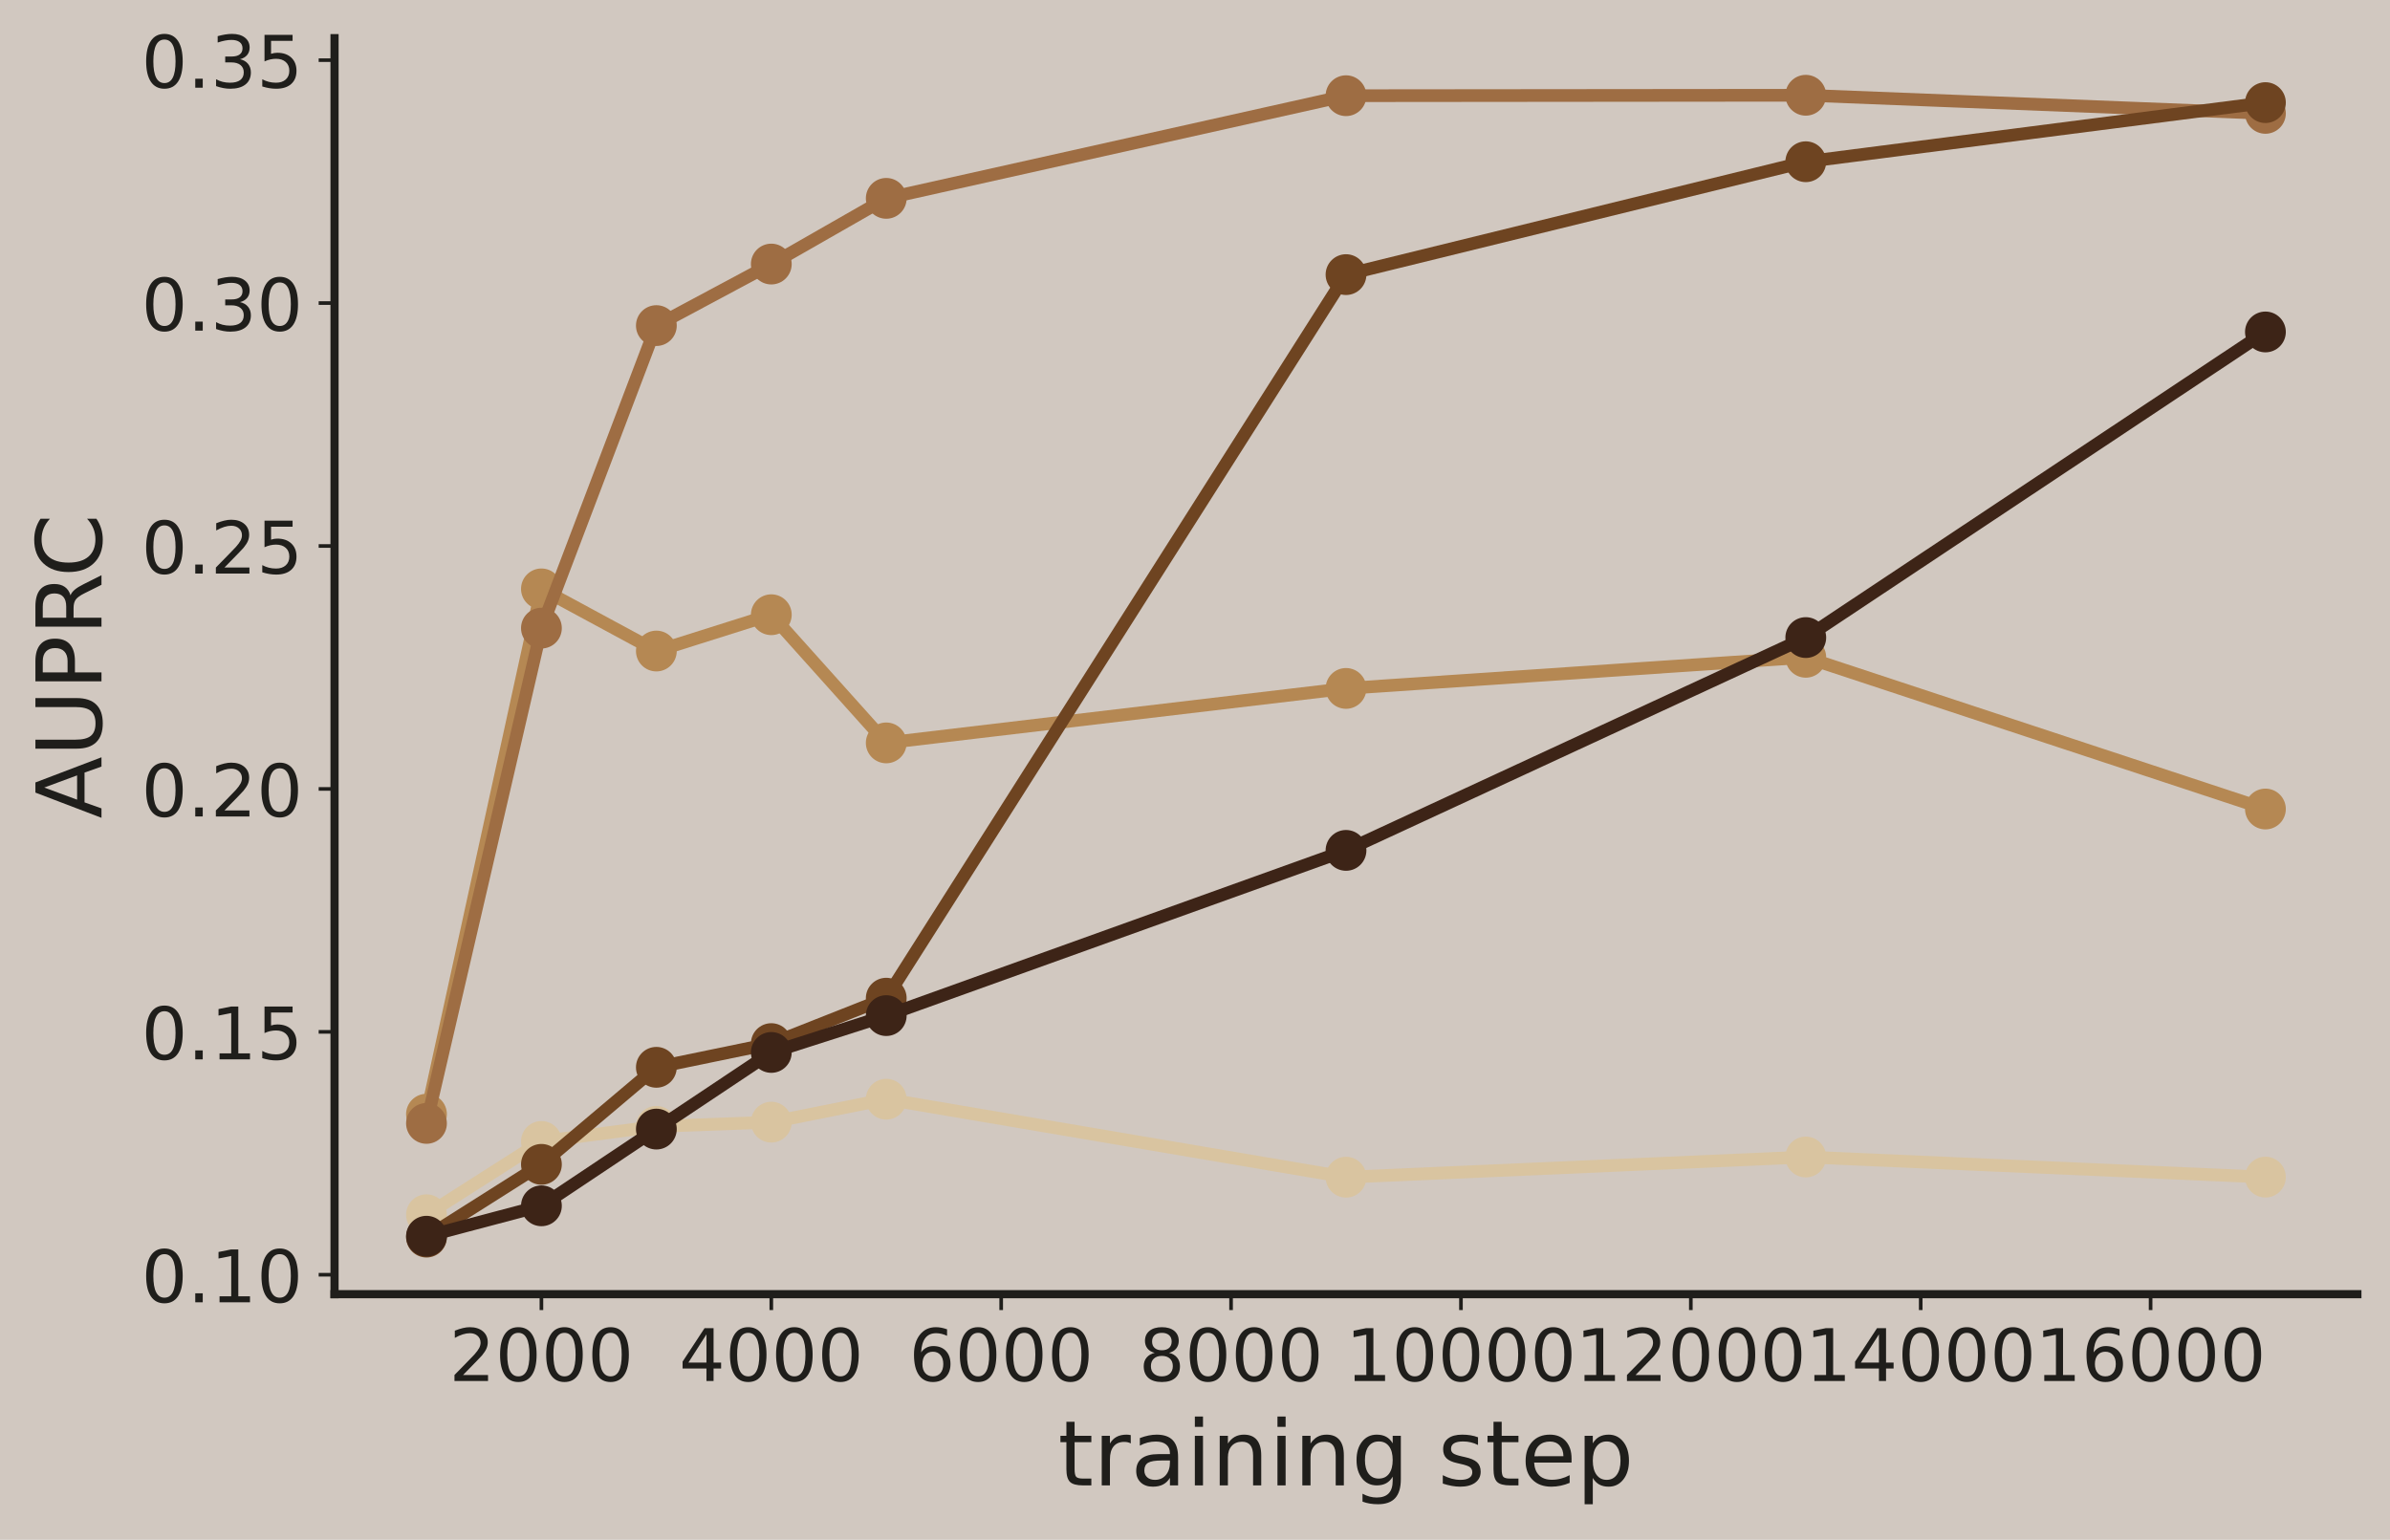
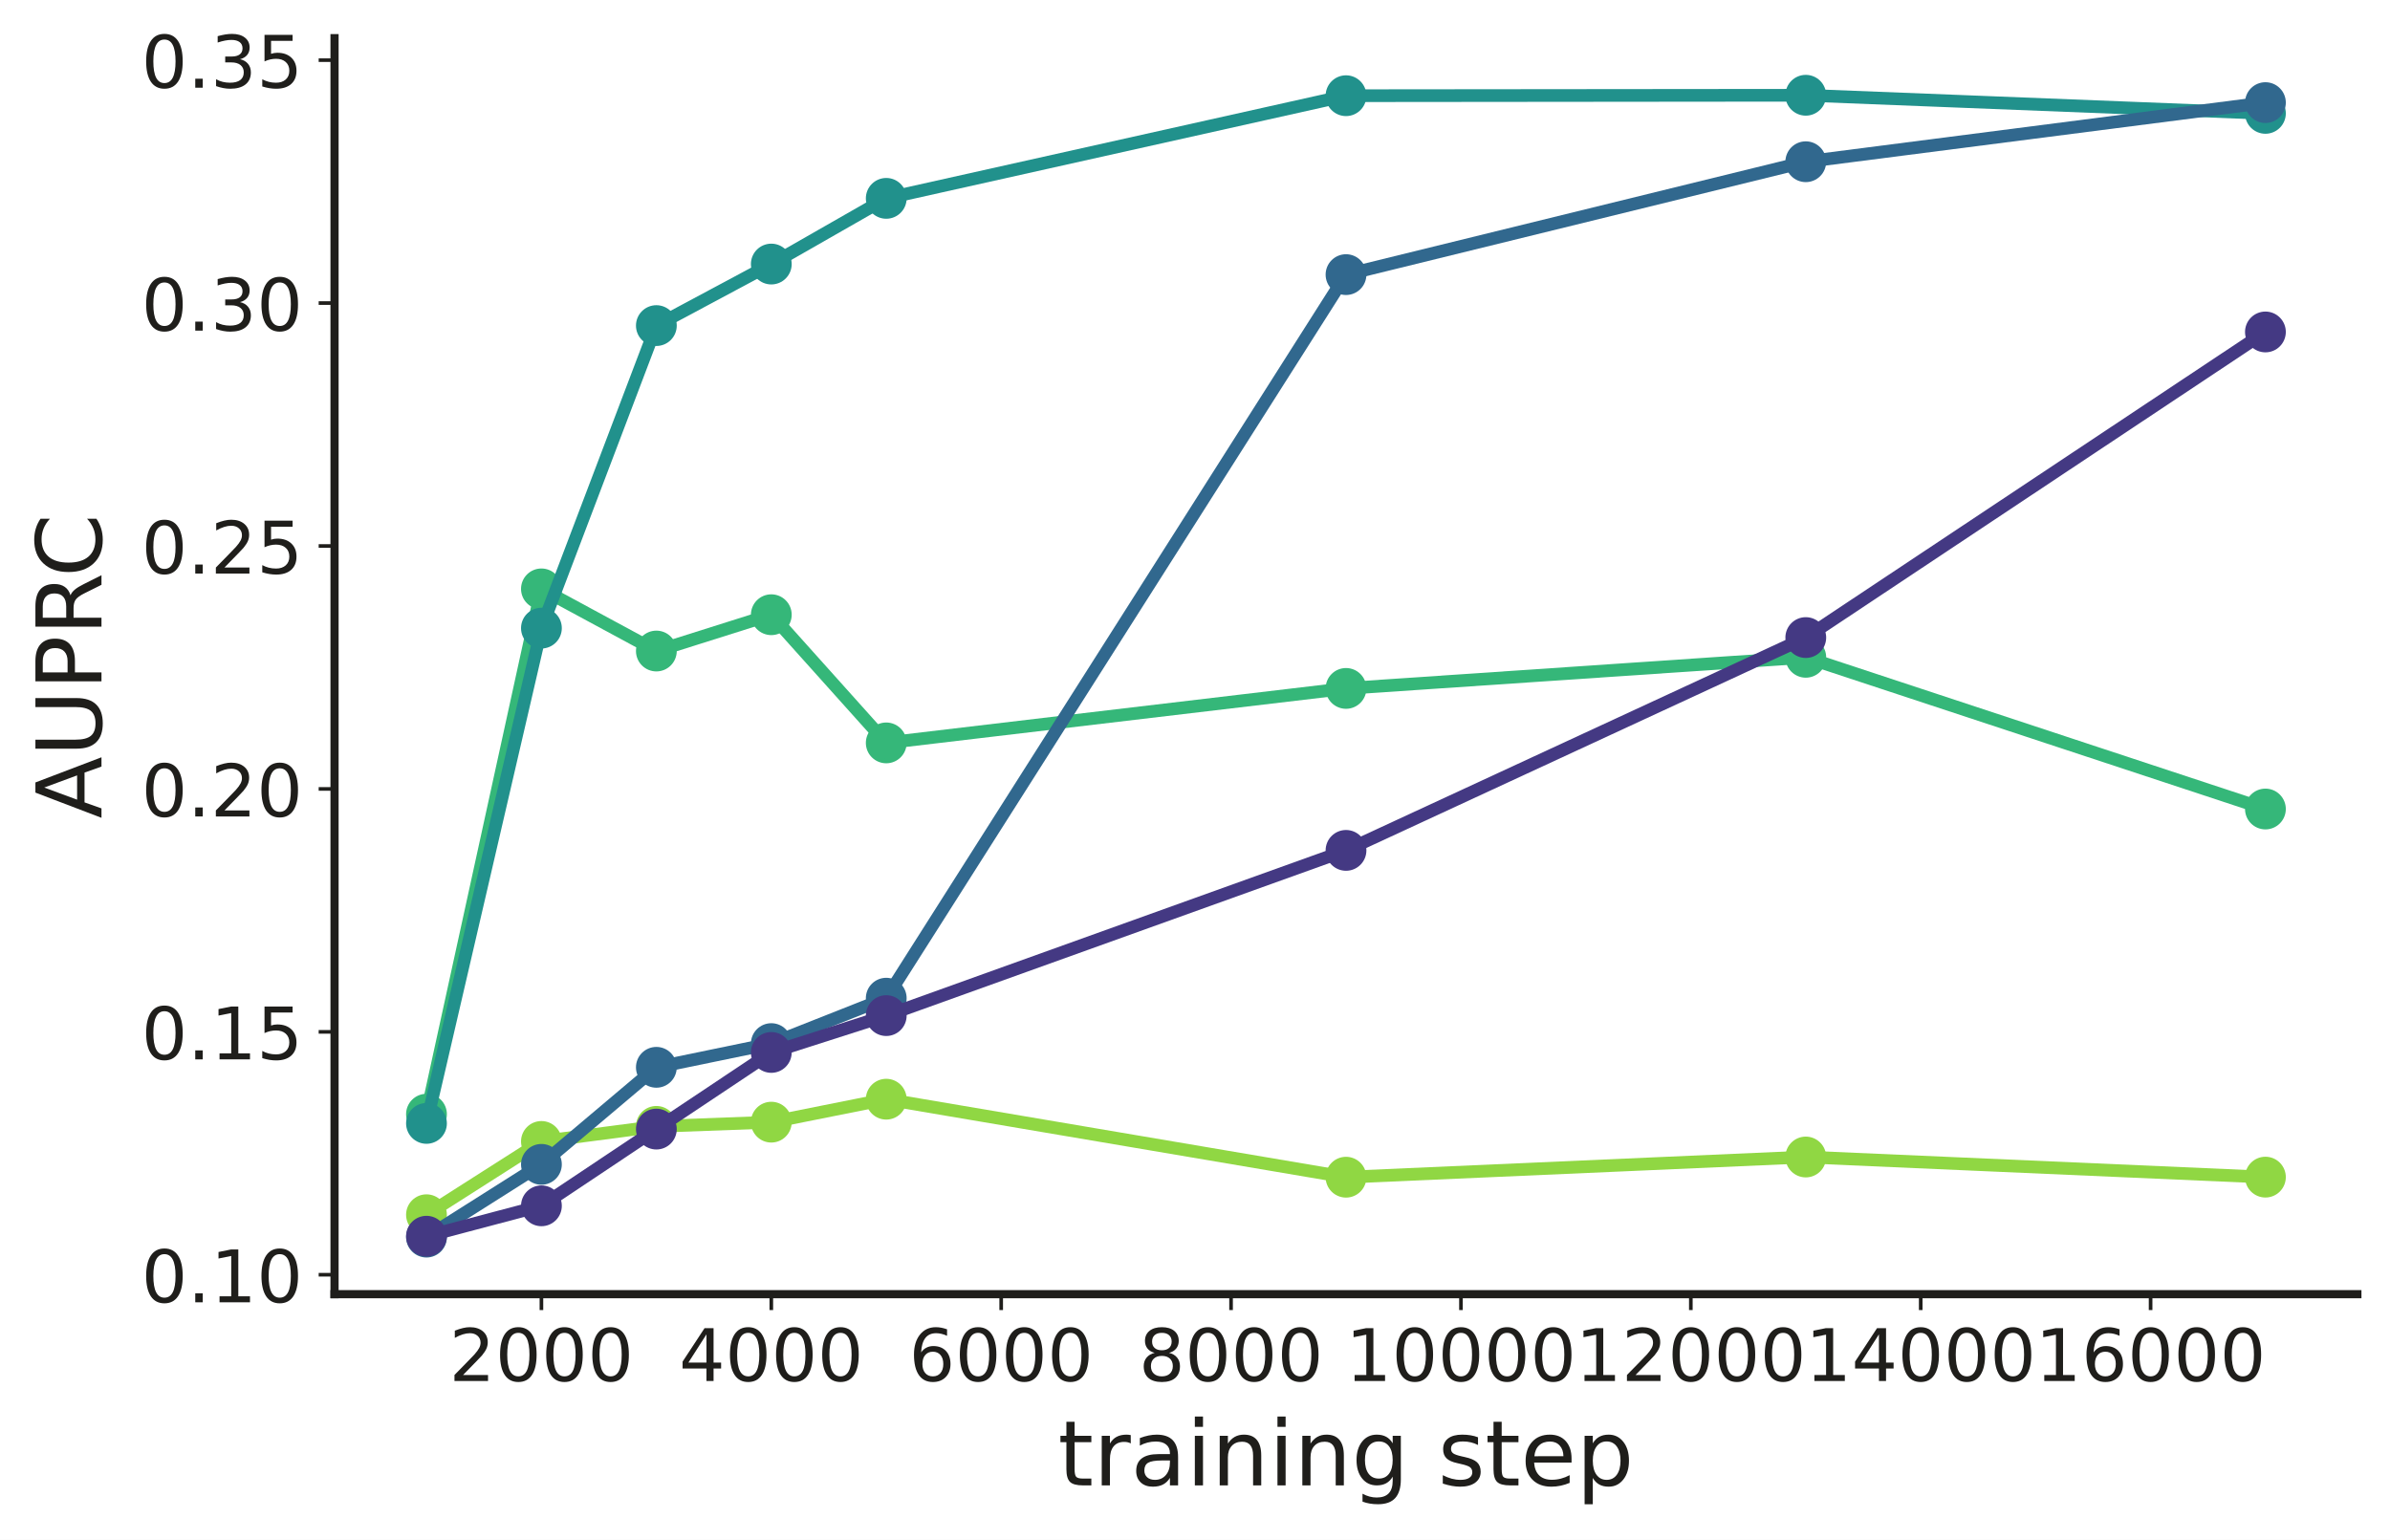
<svg xmlns="http://www.w3.org/2000/svg" xmlns:xlink="http://www.w3.org/1999/xlink" width="527.425pt" height="339.825pt" viewBox="0 0 527.425 339.825" version="1.1">
  <defs>
    <style type="text/css">*{stroke-linejoin: round; stroke-linecap: butt}</style>
  </defs>
  <g id="figure_1">
    <g id="patch_1">
-       <path d="M 0 339.825  L 527.425 339.825  L 527.425 0  L 0 0  z " style="fill: #d1c8c0" />
+       <path d="M 0 339.825  L 527.425 339.825  L 527.425 0  L 0 0  z " style="fill: #ffffff" />
    </g>
    <g id="axes_1">
      <g id="patch_2">
-         <path d="M 73.825 285.623  L 520.225 285.623  L 520.225 8.423  L 73.825 8.423  z " style="fill: #d1c8c0" />
+         <path d="M 73.825 285.623  L 520.225 285.623  L 520.225 8.423  L 73.825 8.423  z " style="fill: #ffffff" />
      </g>
      <g id="matplotlib.axis_1">
        <g id="xtick_1">
          <g id="line2d_1">
            <defs>
-               <path id="mc87443a71b" d="M 0 0  L 0 3.5  " style="stroke: #1f1e1b; stroke-width: 0.8" />
+               <path id="m127e6e78ce" d="M 0 0  L 0 3.5  " style="stroke: #1f1e1b; stroke-width: 0.8" />
            </defs>
            <g>
-               <use xlink:href="#mc87443a71b" x="119.481" y="285.623" style="fill: #1f1e1b; stroke: #1f1e1b; stroke-width: 0.8" />
+               <use xlink:href="#m127e6e78ce" x="119.481" y="285.623" style="fill: #1f1e1b; stroke: #1f1e1b; stroke-width: 0.8" />
            </g>
          </g>
          <g id="text_1">
            <g style="fill: #1f1e1b" transform="translate(99.12113 304.7797) scale(0.16 -0.16)">
              <defs>
                <path id="DejaVuSans-15" d="M 1228 531  L 3431 531  L 3431 0  L 469 0  L 469 531  Q 828 903 1448 1529  Q 2069 2156 2228 2338  Q 2531 2678 2651 2914  Q 2772 3150 2772 3378  Q 2772 3750 2511 3984  Q 2250 4219 1831 4219  Q 1534 4219 1204 4116  Q 875 4013 500 3803  L 500 4441  Q 881 4594 1212 4672  Q 1544 4750 1819 4750  Q 2544 4750 2975 4387  Q 3406 4025 3406 3419  Q 3406 3131 3298 2873  Q 3191 2616 2906 2266  Q 2828 2175 2409 1742  Q 1991 1309 1228 531  z " transform="scale(0.015625)" />
                <path id="DejaVuSans-13" d="M 2034 4250  Q 1547 4250 1301 3770  Q 1056 3291 1056 2328  Q 1056 1369 1301 889  Q 1547 409 2034 409  Q 2525 409 2770 889  Q 3016 1369 3016 2328  Q 3016 3291 2770 3770  Q 2525 4250 2034 4250  z M 2034 4750  Q 2819 4750 3233 4129  Q 3647 3509 3647 2328  Q 3647 1150 3233 529  Q 2819 -91 2034 -91  Q 1250 -91 836 529  Q 422 1150 422 2328  Q 422 3509 836 4129  Q 1250 4750 2034 4750  z " transform="scale(0.015625)" />
              </defs>
              <use xlink:href="#DejaVuSans-15" />
              <use xlink:href="#DejaVuSans-13" transform="translate(63.625 0)" />
              <use xlink:href="#DejaVuSans-13" transform="translate(127.25 0)" />
              <use xlink:href="#DejaVuSans-13" transform="translate(190.875 0)" />
            </g>
          </g>
        </g>
        <g id="xtick_2">
          <g id="line2d_2">
            <g>
-               <use xlink:href="#mc87443a71b" x="170.212" y="285.623" style="fill: #1f1e1b; stroke: #1f1e1b; stroke-width: 0.8" />
+               <use xlink:href="#m127e6e78ce" x="170.212" y="285.623" style="fill: #1f1e1b; stroke: #1f1e1b; stroke-width: 0.8" />
            </g>
          </g>
          <g id="text_2">
            <g style="fill: #1f1e1b" transform="translate(149.8516 304.7797) scale(0.16 -0.16)">
              <defs>
                <path id="DejaVuSans-17" d="M 2419 4116  L 825 1625  L 2419 1625  L 2419 4116  z M 2253 4666  L 3047 4666  L 3047 1625  L 3713 1625  L 3713 1100  L 3047 1100  L 3047 0  L 2419 0  L 2419 1100  L 313 1100  L 313 1709  L 2253 4666  z " transform="scale(0.015625)" />
              </defs>
              <use xlink:href="#DejaVuSans-17" />
              <use xlink:href="#DejaVuSans-13" transform="translate(63.625 0)" />
              <use xlink:href="#DejaVuSans-13" transform="translate(127.25 0)" />
              <use xlink:href="#DejaVuSans-13" transform="translate(190.875 0)" />
            </g>
          </g>
        </g>
        <g id="xtick_3">
          <g id="line2d_3">
            <g>
-               <use xlink:href="#mc87443a71b" x="220.942" y="285.623" style="fill: #1f1e1b; stroke: #1f1e1b; stroke-width: 0.8" />
+               <use xlink:href="#m127e6e78ce" x="220.942" y="285.623" style="fill: #1f1e1b; stroke: #1f1e1b; stroke-width: 0.8" />
            </g>
          </g>
          <g id="text_3">
            <g style="fill: #1f1e1b" transform="translate(200.582 304.7797) scale(0.16 -0.16)">
              <defs>
                <path id="DejaVuSans-19" d="M 2113 2584  Q 1688 2584 1439 2293  Q 1191 2003 1191 1497  Q 1191 994 1439 701  Q 1688 409 2113 409  Q 2538 409 2786 701  Q 3034 994 3034 1497  Q 3034 2003 2786 2293  Q 2538 2584 2113 2584  z M 3366 4563  L 3366 3988  Q 3128 4100 2886 4159  Q 2644 4219 2406 4219  Q 1781 4219 1451 3797  Q 1122 3375 1075 2522  Q 1259 2794 1537 2939  Q 1816 3084 2150 3084  Q 2853 3084 3261 2657  Q 3669 2231 3669 1497  Q 3669 778 3244 343  Q 2819 -91 2113 -91  Q 1303 -91 875 529  Q 447 1150 447 2328  Q 447 3434 972 4092  Q 1497 4750 2381 4750  Q 2619 4750 2861 4703  Q 3103 4656 3366 4563  z " transform="scale(0.015625)" />
              </defs>
              <use xlink:href="#DejaVuSans-19" />
              <use xlink:href="#DejaVuSans-13" transform="translate(63.625 0)" />
              <use xlink:href="#DejaVuSans-13" transform="translate(127.25 0)" />
              <use xlink:href="#DejaVuSans-13" transform="translate(190.875 0)" />
            </g>
          </g>
        </g>
        <g id="xtick_4">
          <g id="line2d_4">
            <g>
-               <use xlink:href="#mc87443a71b" x="271.672" y="285.623" style="fill: #1f1e1b; stroke: #1f1e1b; stroke-width: 0.8" />
+               <use xlink:href="#m127e6e78ce" x="271.672" y="285.623" style="fill: #1f1e1b; stroke: #1f1e1b; stroke-width: 0.8" />
            </g>
          </g>
          <g id="text_4">
            <g style="fill: #1f1e1b" transform="translate(251.3125 304.7797) scale(0.16 -0.16)">
              <defs>
                <path id="DejaVuSans-1b" d="M 2034 2216  Q 1584 2216 1326 1975  Q 1069 1734 1069 1313  Q 1069 891 1326 650  Q 1584 409 2034 409  Q 2484 409 2743 651  Q 3003 894 3003 1313  Q 3003 1734 2745 1975  Q 2488 2216 2034 2216  z M 1403 2484  Q 997 2584 770 2862  Q 544 3141 544 3541  Q 544 4100 942 4425  Q 1341 4750 2034 4750  Q 2731 4750 3128 4425  Q 3525 4100 3525 3541  Q 3525 3141 3298 2862  Q 3072 2584 2669 2484  Q 3125 2378 3379 2068  Q 3634 1759 3634 1313  Q 3634 634 3220 271  Q 2806 -91 2034 -91  Q 1263 -91 848 271  Q 434 634 434 1313  Q 434 1759 690 2068  Q 947 2378 1403 2484  z M 1172 3481  Q 1172 3119 1398 2916  Q 1625 2713 2034 2713  Q 2441 2713 2670 2916  Q 2900 3119 2900 3481  Q 2900 3844 2670 4047  Q 2441 4250 2034 4250  Q 1625 4250 1398 4047  Q 1172 3844 1172 3481  z " transform="scale(0.015625)" />
              </defs>
              <use xlink:href="#DejaVuSans-1b" />
              <use xlink:href="#DejaVuSans-13" transform="translate(63.625 0)" />
              <use xlink:href="#DejaVuSans-13" transform="translate(127.25 0)" />
              <use xlink:href="#DejaVuSans-13" transform="translate(190.875 0)" />
            </g>
          </g>
        </g>
        <g id="xtick_5">
          <g id="line2d_5">
            <g>
-               <use xlink:href="#mc87443a71b" x="322.403" y="285.623" style="fill: #1f1e1b; stroke: #1f1e1b; stroke-width: 0.8" />
+               <use xlink:href="#m127e6e78ce" x="322.403" y="285.623" style="fill: #1f1e1b; stroke: #1f1e1b; stroke-width: 0.8" />
            </g>
          </g>
          <g id="text_5">
            <g style="fill: #1f1e1b" transform="translate(296.9529 304.7797) scale(0.16 -0.16)">
              <defs>
                <path id="DejaVuSans-14" d="M 794 531  L 1825 531  L 1825 4091  L 703 3866  L 703 4441  L 1819 4666  L 2450 4666  L 2450 531  L 3481 531  L 3481 0  L 794 0  L 794 531  z " transform="scale(0.015625)" />
              </defs>
              <use xlink:href="#DejaVuSans-14" />
              <use xlink:href="#DejaVuSans-13" transform="translate(63.625 0)" />
              <use xlink:href="#DejaVuSans-13" transform="translate(127.25 0)" />
              <use xlink:href="#DejaVuSans-13" transform="translate(190.875 0)" />
              <use xlink:href="#DejaVuSans-13" transform="translate(254.5 0)" />
            </g>
          </g>
        </g>
        <g id="xtick_6">
          <g id="line2d_6">
            <g>
-               <use xlink:href="#mc87443a71b" x="373.133" y="285.623" style="fill: #1f1e1b; stroke: #1f1e1b; stroke-width: 0.8" />
+               <use xlink:href="#m127e6e78ce" x="373.133" y="285.623" style="fill: #1f1e1b; stroke: #1f1e1b; stroke-width: 0.8" />
            </g>
          </g>
          <g id="text_6">
            <g style="fill: #1f1e1b" transform="translate(347.6833 304.7797) scale(0.16 -0.16)">
              <use xlink:href="#DejaVuSans-14" />
              <use xlink:href="#DejaVuSans-15" transform="translate(63.625 0)" />
              <use xlink:href="#DejaVuSans-13" transform="translate(127.25 0)" />
              <use xlink:href="#DejaVuSans-13" transform="translate(190.875 0)" />
              <use xlink:href="#DejaVuSans-13" transform="translate(254.5 0)" />
            </g>
          </g>
        </g>
        <g id="xtick_7">
          <g id="line2d_7">
            <g>
-               <use xlink:href="#mc87443a71b" x="423.864" y="285.623" style="fill: #1f1e1b; stroke: #1f1e1b; stroke-width: 0.8" />
+               <use xlink:href="#m127e6e78ce" x="423.864" y="285.623" style="fill: #1f1e1b; stroke: #1f1e1b; stroke-width: 0.8" />
            </g>
          </g>
          <g id="text_7">
            <g style="fill: #1f1e1b" transform="translate(398.4138 304.7797) scale(0.16 -0.16)">
              <use xlink:href="#DejaVuSans-14" />
              <use xlink:href="#DejaVuSans-17" transform="translate(63.625 0)" />
              <use xlink:href="#DejaVuSans-13" transform="translate(127.25 0)" />
              <use xlink:href="#DejaVuSans-13" transform="translate(190.875 0)" />
              <use xlink:href="#DejaVuSans-13" transform="translate(254.5 0)" />
            </g>
          </g>
        </g>
        <g id="xtick_8">
          <g id="line2d_8">
            <g>
-               <use xlink:href="#mc87443a71b" x="474.594" y="285.623" style="fill: #1f1e1b; stroke: #1f1e1b; stroke-width: 0.8" />
+               <use xlink:href="#m127e6e78ce" x="474.594" y="285.623" style="fill: #1f1e1b; stroke: #1f1e1b; stroke-width: 0.8" />
            </g>
          </g>
          <g id="text_8">
            <g style="fill: #1f1e1b" transform="translate(449.1442 304.7797) scale(0.16 -0.16)">
              <use xlink:href="#DejaVuSans-14" />
              <use xlink:href="#DejaVuSans-19" transform="translate(63.625 0)" />
              <use xlink:href="#DejaVuSans-13" transform="translate(127.25 0)" />
              <use xlink:href="#DejaVuSans-13" transform="translate(190.875 0)" />
              <use xlink:href="#DejaVuSans-13" transform="translate(254.5 0)" />
            </g>
          </g>
        </g>
        <g id="text_9">
          <g style="fill: #1f1e1b" transform="translate(233.4766 327.8204) scale(0.2 -0.2)">
            <defs>
              <path id="DejaVuSans-57" d="M 1172 4494  L 1172 3500  L 2356 3500  L 2356 3053  L 1172 3053  L 1172 1153  Q 1172 725 1289 603  Q 1406 481 1766 481  L 2356 481  L 2356 0  L 1766 0  Q 1100 0 847 248  Q 594 497 594 1153  L 594 3053  L 172 3053  L 172 3500  L 594 3500  L 594 4494  L 1172 4494  z " transform="scale(0.015625)" />
              <path id="DejaVuSans-55" d="M 2631 2963  Q 2534 3019 2420 3045  Q 2306 3072 2169 3072  Q 1681 3072 1420 2755  Q 1159 2438 1159 1844  L 1159 0  L 581 0  L 581 3500  L 1159 3500  L 1159 2956  Q 1341 3275 1631 3429  Q 1922 3584 2338 3584  Q 2397 3584 2469 3576  Q 2541 3569 2628 3553  L 2631 2963  z " transform="scale(0.015625)" />
              <path id="DejaVuSans-44" d="M 2194 1759  Q 1497 1759 1228 1600  Q 959 1441 959 1056  Q 959 750 1161 570  Q 1363 391 1709 391  Q 2188 391 2477 730  Q 2766 1069 2766 1631  L 2766 1759  L 2194 1759  z M 3341 1997  L 3341 0  L 2766 0  L 2766 531  Q 2569 213 2275 61  Q 1981 -91 1556 -91  Q 1019 -91 701 211  Q 384 513 384 1019  Q 384 1609 779 1909  Q 1175 2209 1959 2209  L 2766 2209  L 2766 2266  Q 2766 2663 2505 2880  Q 2244 3097 1772 3097  Q 1472 3097 1187 3025  Q 903 2953 641 2809  L 641 3341  Q 956 3463 1253 3523  Q 1550 3584 1831 3584  Q 2591 3584 2966 3190  Q 3341 2797 3341 1997  z " transform="scale(0.015625)" />
              <path id="DejaVuSans-4c" d="M 603 3500  L 1178 3500  L 1178 0  L 603 0  L 603 3500  z M 603 4863  L 1178 4863  L 1178 4134  L 603 4134  L 603 4863  z " transform="scale(0.015625)" />
              <path id="DejaVuSans-51" d="M 3513 2113  L 3513 0  L 2938 0  L 2938 2094  Q 2938 2591 2744 2837  Q 2550 3084 2163 3084  Q 1697 3084 1428 2787  Q 1159 2491 1159 1978  L 1159 0  L 581 0  L 581 3500  L 1159 3500  L 1159 2956  Q 1366 3272 1645 3428  Q 1925 3584 2291 3584  Q 2894 3584 3203 3211  Q 3513 2838 3513 2113  z " transform="scale(0.015625)" />
              <path id="DejaVuSans-4a" d="M 2906 1791  Q 2906 2416 2648 2759  Q 2391 3103 1925 3103  Q 1463 3103 1205 2759  Q 947 2416 947 1791  Q 947 1169 1205 825  Q 1463 481 1925 481  Q 2391 481 2648 825  Q 2906 1169 2906 1791  z M 3481 434  Q 3481 -459 3084 -895  Q 2688 -1331 1869 -1331  Q 1566 -1331 1297 -1286  Q 1028 -1241 775 -1147  L 775 -588  Q 1028 -725 1275 -790  Q 1522 -856 1778 -856  Q 2344 -856 2625 -561  Q 2906 -266 2906 331  L 2906 616  Q 2728 306 2450 153  Q 2172 0 1784 0  Q 1141 0 747 490  Q 353 981 353 1791  Q 353 2603 747 3093  Q 1141 3584 1784 3584  Q 2172 3584 2450 3431  Q 2728 3278 2906 2969  L 2906 3500  L 3481 3500  L 3481 434  z " transform="scale(0.015625)" />
              <path id="DejaVuSans-3" transform="scale(0.015625)" />
              <path id="DejaVuSans-56" d="M 2834 3397  L 2834 2853  Q 2591 2978 2328 3040  Q 2066 3103 1784 3103  Q 1356 3103 1142 2972  Q 928 2841 928 2578  Q 928 2378 1081 2264  Q 1234 2150 1697 2047  L 1894 2003  Q 2506 1872 2764 1633  Q 3022 1394 3022 966  Q 3022 478 2636 193  Q 2250 -91 1575 -91  Q 1294 -91 989 -36  Q 684 19 347 128  L 347 722  Q 666 556 975 473  Q 1284 391 1588 391  Q 1994 391 2212 530  Q 2431 669 2431 922  Q 2431 1156 2273 1281  Q 2116 1406 1581 1522  L 1381 1569  Q 847 1681 609 1914  Q 372 2147 372 2553  Q 372 3047 722 3315  Q 1072 3584 1716 3584  Q 2034 3584 2315 3537  Q 2597 3491 2834 3397  z " transform="scale(0.015625)" />
              <path id="DejaVuSans-48" d="M 3597 1894  L 3597 1613  L 953 1613  Q 991 1019 1311 708  Q 1631 397 2203 397  Q 2534 397 2845 478  Q 3156 559 3463 722  L 3463 178  Q 3153 47 2828 -22  Q 2503 -91 2169 -91  Q 1331 -91 842 396  Q 353 884 353 1716  Q 353 2575 817 3079  Q 1281 3584 2069 3584  Q 2775 3584 3186 3129  Q 3597 2675 3597 1894  z M 3022 2063  Q 3016 2534 2758 2815  Q 2500 3097 2075 3097  Q 1594 3097 1305 2825  Q 1016 2553 972 2059  L 3022 2063  z " transform="scale(0.015625)" />
              <path id="DejaVuSans-53" d="M 1159 525  L 1159 -1331  L 581 -1331  L 581 3500  L 1159 3500  L 1159 2969  Q 1341 3281 1617 3432  Q 1894 3584 2278 3584  Q 2916 3584 3314 3078  Q 3713 2572 3713 1747  Q 3713 922 3314 415  Q 2916 -91 2278 -91  Q 1894 -91 1617 61  Q 1341 213 1159 525  z M 3116 1747  Q 3116 2381 2855 2742  Q 2594 3103 2138 3103  Q 1681 3103 1420 2742  Q 1159 2381 1159 1747  Q 1159 1113 1420 752  Q 1681 391 2138 391  Q 2594 391 2855 752  Q 3116 1113 3116 1747  z " transform="scale(0.015625)" />
            </defs>
            <use xlink:href="#DejaVuSans-57" />
            <use xlink:href="#DejaVuSans-55" transform="translate(39.20312 0)" />
            <use xlink:href="#DejaVuSans-44" transform="translate(80.3125 0)" />
            <use xlink:href="#DejaVuSans-4c" transform="translate(141.5938 0)" />
            <use xlink:href="#DejaVuSans-51" transform="translate(169.375 0)" />
            <use xlink:href="#DejaVuSans-4c" transform="translate(232.75 0)" />
            <use xlink:href="#DejaVuSans-51" transform="translate(260.5312 0)" />
            <use xlink:href="#DejaVuSans-4a" transform="translate(323.9062 0)" />
            <use xlink:href="#DejaVuSans-3" transform="translate(387.3906 0)" />
            <use xlink:href="#DejaVuSans-56" transform="translate(419.1719 0)" />
            <use xlink:href="#DejaVuSans-57" transform="translate(471.2656 0)" />
            <use xlink:href="#DejaVuSans-48" transform="translate(510.4688 0)" />
            <use xlink:href="#DejaVuSans-53" transform="translate(572 0)" />
          </g>
        </g>
      </g>
      <g id="matplotlib.axis_2">
        <g id="ytick_1">
          <g id="line2d_9">
            <defs>
-               <path id="mf1671b9eda" d="M 0 0  L -3.5 0  " style="stroke: #1f1e1b; stroke-width: 0.8" />
+               <path id="m6e26fe6563" d="M 0 0  L -3.5 0  " style="stroke: #1f1e1b; stroke-width: 0.8" />
            </defs>
            <g>
-               <use xlink:href="#mf1671b9eda" x="73.825" y="281.334" style="fill: #1f1e1b; stroke: #1f1e1b; stroke-width: 0.8" />
+               <use xlink:href="#m6e26fe6563" x="73.825" y="281.334" style="fill: #1f1e1b; stroke: #1f1e1b; stroke-width: 0.8" />
            </g>
          </g>
          <g id="text_10">
            <g style="fill: #1f1e1b" transform="translate(31.2 287.4123) scale(0.16 -0.16)">
              <defs>
                <path id="DejaVuSans-11" d="M 684 794  L 1344 794  L 1344 0  L 684 0  L 684 794  z " transform="scale(0.015625)" />
              </defs>
              <use xlink:href="#DejaVuSans-13" />
              <use xlink:href="#DejaVuSans-11" transform="translate(63.625 0)" />
              <use xlink:href="#DejaVuSans-14" transform="translate(95.40625 0)" />
              <use xlink:href="#DejaVuSans-13" transform="translate(159.0312 0)" />
            </g>
          </g>
        </g>
        <g id="ytick_2">
          <g id="line2d_10">
            <g>
-               <use xlink:href="#mf1671b9eda" x="73.825" y="227.723" style="fill: #1f1e1b; stroke: #1f1e1b; stroke-width: 0.8" />
+               <use xlink:href="#m6e26fe6563" x="73.825" y="227.723" style="fill: #1f1e1b; stroke: #1f1e1b; stroke-width: 0.8" />
            </g>
          </g>
          <g id="text_11">
            <g style="fill: #1f1e1b" transform="translate(31.2 233.8011) scale(0.16 -0.16)">
              <defs>
                <path id="DejaVuSans-18" d="M 691 4666  L 3169 4666  L 3169 4134  L 1269 4134  L 1269 2991  Q 1406 3038 1543 3061  Q 1681 3084 1819 3084  Q 2600 3084 3056 2656  Q 3513 2228 3513 1497  Q 3513 744 3044 326  Q 2575 -91 1722 -91  Q 1428 -91 1123 -41  Q 819 9 494 109  L 494 744  Q 775 591 1075 516  Q 1375 441 1709 441  Q 2250 441 2565 725  Q 2881 1009 2881 1497  Q 2881 1984 2565 2268  Q 2250 2553 1709 2553  Q 1456 2553 1204 2497  Q 953 2441 691 2322  L 691 4666  z " transform="scale(0.015625)" />
              </defs>
              <use xlink:href="#DejaVuSans-13" />
              <use xlink:href="#DejaVuSans-11" transform="translate(63.625 0)" />
              <use xlink:href="#DejaVuSans-14" transform="translate(95.40625 0)" />
              <use xlink:href="#DejaVuSans-18" transform="translate(159.0312 0)" />
            </g>
          </g>
        </g>
        <g id="ytick_3">
          <g id="line2d_11">
            <g>
-               <use xlink:href="#mf1671b9eda" x="73.825" y="174.112" style="fill: #1f1e1b; stroke: #1f1e1b; stroke-width: 0.8" />
+               <use xlink:href="#m6e26fe6563" x="73.825" y="174.112" style="fill: #1f1e1b; stroke: #1f1e1b; stroke-width: 0.8" />
            </g>
          </g>
          <g id="text_12">
            <g style="fill: #1f1e1b" transform="translate(31.2 180.1899) scale(0.16 -0.16)">
              <use xlink:href="#DejaVuSans-13" />
              <use xlink:href="#DejaVuSans-11" transform="translate(63.625 0)" />
              <use xlink:href="#DejaVuSans-15" transform="translate(95.40625 0)" />
              <use xlink:href="#DejaVuSans-13" transform="translate(159.0312 0)" />
            </g>
          </g>
        </g>
        <g id="ytick_4">
          <g id="line2d_12">
            <g>
-               <use xlink:href="#mf1671b9eda" x="73.825" y="120.501" style="fill: #1f1e1b; stroke: #1f1e1b; stroke-width: 0.8" />
+               <use xlink:href="#m6e26fe6563" x="73.825" y="120.501" style="fill: #1f1e1b; stroke: #1f1e1b; stroke-width: 0.8" />
            </g>
          </g>
          <g id="text_13">
            <g style="fill: #1f1e1b" transform="translate(31.2 126.5787) scale(0.16 -0.16)">
              <use xlink:href="#DejaVuSans-13" />
              <use xlink:href="#DejaVuSans-11" transform="translate(63.625 0)" />
              <use xlink:href="#DejaVuSans-15" transform="translate(95.40625 0)" />
              <use xlink:href="#DejaVuSans-18" transform="translate(159.0312 0)" />
            </g>
          </g>
        </g>
        <g id="ytick_5">
          <g id="line2d_13">
            <g>
-               <use xlink:href="#mf1671b9eda" x="73.825" y="66.889" style="fill: #1f1e1b; stroke: #1f1e1b; stroke-width: 0.8" />
+               <use xlink:href="#m6e26fe6563" x="73.825" y="66.889" style="fill: #1f1e1b; stroke: #1f1e1b; stroke-width: 0.8" />
            </g>
          </g>
          <g id="text_14">
            <g style="fill: #1f1e1b" transform="translate(31.2 72.96746) scale(0.16 -0.16)">
              <defs>
                <path id="DejaVuSans-16" d="M 2597 2516  Q 3050 2419 3304 2112  Q 3559 1806 3559 1356  Q 3559 666 3084 287  Q 2609 -91 1734 -91  Q 1441 -91 1130 -33  Q 819 25 488 141  L 488 750  Q 750 597 1062 519  Q 1375 441 1716 441  Q 2309 441 2620 675  Q 2931 909 2931 1356  Q 2931 1769 2642 2001  Q 2353 2234 1838 2234  L 1294 2234  L 1294 2753  L 1863 2753  Q 2328 2753 2575 2939  Q 2822 3125 2822 3475  Q 2822 3834 2567 4026  Q 2313 4219 1838 4219  Q 1578 4219 1281 4162  Q 984 4106 628 3988  L 628 4550  Q 988 4650 1302 4700  Q 1616 4750 1894 4750  Q 2613 4750 3031 4423  Q 3450 4097 3450 3541  Q 3450 3153 3228 2886  Q 3006 2619 2597 2516  z " transform="scale(0.015625)" />
              </defs>
              <use xlink:href="#DejaVuSans-13" />
              <use xlink:href="#DejaVuSans-11" transform="translate(63.625 0)" />
              <use xlink:href="#DejaVuSans-16" transform="translate(95.40625 0)" />
              <use xlink:href="#DejaVuSans-13" transform="translate(159.0312 0)" />
            </g>
          </g>
        </g>
        <g id="ytick_6">
          <g id="line2d_14">
            <g>
-               <use xlink:href="#mf1671b9eda" x="73.825" y="13.278" style="fill: #1f1e1b; stroke: #1f1e1b; stroke-width: 0.8" />
+               <use xlink:href="#m6e26fe6563" x="73.825" y="13.278" style="fill: #1f1e1b; stroke: #1f1e1b; stroke-width: 0.8" />
            </g>
          </g>
          <g id="text_15">
            <g style="fill: #1f1e1b" transform="translate(31.2 19.35625) scale(0.16 -0.16)">
              <use xlink:href="#DejaVuSans-13" />
              <use xlink:href="#DejaVuSans-11" transform="translate(63.625 0)" />
              <use xlink:href="#DejaVuSans-16" transform="translate(95.40625 0)" />
              <use xlink:href="#DejaVuSans-18" transform="translate(159.0312 0)" />
            </g>
          </g>
        </g>
        <g id="text_16">
          <g style="fill: #1f1e1b" transform="translate(22.39531 180.6454) rotate(-90) scale(0.2 -0.2)">
            <defs>
              <path id="DejaVuSans-24" d="M 2188 4044  L 1331 1722  L 3047 1722  L 2188 4044  z M 1831 4666  L 2547 4666  L 4325 0  L 3669 0  L 3244 1197  L 1141 1197  L 716 0  L 50 0  L 1831 4666  z " transform="scale(0.015625)" />
              <path id="DejaVuSans-38" d="M 556 4666  L 1191 4666  L 1191 1831  Q 1191 1081 1462 751  Q 1734 422 2344 422  Q 2950 422 3222 751  Q 3494 1081 3494 1831  L 3494 4666  L 4128 4666  L 4128 1753  Q 4128 841 3676 375  Q 3225 -91 2344 -91  Q 1459 -91 1007 375  Q 556 841 556 1753  L 556 4666  z " transform="scale(0.015625)" />
              <path id="DejaVuSans-33" d="M 1259 4147  L 1259 2394  L 2053 2394  Q 2494 2394 2734 2622  Q 2975 2850 2975 3272  Q 2975 3691 2734 3919  Q 2494 4147 2053 4147  L 1259 4147  z M 628 4666  L 2053 4666  Q 2838 4666 3239 4311  Q 3641 3956 3641 3272  Q 3641 2581 3239 2228  Q 2838 1875 2053 1875  L 1259 1875  L 1259 0  L 628 0  L 628 4666  z " transform="scale(0.015625)" />
              <path id="DejaVuSans-35" d="M 2841 2188  Q 3044 2119 3236 1894  Q 3428 1669 3622 1275  L 4263 0  L 3584 0  L 2988 1197  Q 2756 1666 2539 1819  Q 2322 1972 1947 1972  L 1259 1972  L 1259 0  L 628 0  L 628 4666  L 2053 4666  Q 2853 4666 3247 4331  Q 3641 3997 3641 3322  Q 3641 2881 3436 2590  Q 3231 2300 2841 2188  z M 1259 4147  L 1259 2491  L 2053 2491  Q 2509 2491 2742 2702  Q 2975 2913 2975 3322  Q 2975 3731 2742 3939  Q 2509 4147 2053 4147  L 1259 4147  z " transform="scale(0.015625)" />
              <path id="DejaVuSans-26" d="M 4122 4306  L 4122 3641  Q 3803 3938 3442 4084  Q 3081 4231 2675 4231  Q 1875 4231 1450 3742  Q 1025 3253 1025 2328  Q 1025 1406 1450 917  Q 1875 428 2675 428  Q 3081 428 3442 575  Q 3803 722 4122 1019  L 4122 359  Q 3791 134 3420 21  Q 3050 -91 2638 -91  Q 1578 -91 968 557  Q 359 1206 359 2328  Q 359 3453 968 4101  Q 1578 4750 2638 4750  Q 3056 4750 3426 4639  Q 3797 4528 4122 4306  z " transform="scale(0.015625)" />
            </defs>
            <use xlink:href="#DejaVuSans-24" />
            <use xlink:href="#DejaVuSans-38" transform="translate(68.40625 0)" />
            <use xlink:href="#DejaVuSans-33" transform="translate(141.5938 0)" />
            <use xlink:href="#DejaVuSans-35" transform="translate(201.8906 0)" />
            <use xlink:href="#DejaVuSans-26" transform="translate(266.3906 0)" />
          </g>
        </g>
      </g>
      <g id="line2d_15">
-         <path d="M 94.116 268.088  L 119.481 251.912  L 144.846 248.585  L 170.212 247.656  L 195.577 242.588  L 297.038 259.804  L 398.499 255.346  L 499.934 259.788  " clip-path="url(#p4420745ca7)" style="fill: none; stroke: #d9c4a0; stroke-width: 2.8; stroke-linecap: square" />
+         <path d="M 94.116 268.088  L 119.481 251.912  L 144.846 248.585  L 170.212 247.656  L 195.577 242.588  L 297.038 259.804  L 398.499 255.346  L 499.934 259.788  " clip-path="url(#pf7f5513c46)" style="fill: none; stroke: #90d743; stroke-width: 2.8; stroke-linecap: square" />
        <defs>
-           <path id="m82c72cbce1" d="M 0 4  C 1.061 4 2.078 3.579 2.828 2.828  C 3.579 2.078 4 1.061 4 0  C 4 -1.061 3.579 -2.078 2.828 -2.828  C 2.078 -3.579 1.061 -4 0 -4  C -1.061 -4 -2.078 -3.579 -2.828 -2.828  C -3.579 -2.078 -4 -1.061 -4 0  C -4 1.061 -3.579 2.078 -2.828 2.828  C -2.078 3.579 -1.061 4 0 4  z " style="stroke: #d9c4a0" />
+           <path id="md600e65ff5" d="M 0 4  C 1.061 4 2.078 3.579 2.828 2.828  C 3.579 2.078 4 1.061 4 0  C 4 -1.061 3.579 -2.078 2.828 -2.828  C 2.078 -3.579 1.061 -4 0 -4  C -1.061 -4 -2.078 -3.579 -2.828 -2.828  C -3.579 -2.078 -4 -1.061 -4 0  C -4 1.061 -3.579 2.078 -2.828 2.828  C -2.078 3.579 -1.061 4 0 4  z " style="stroke: #90d743" />
        </defs>
-         <g clip-path="url(#p4420745ca7)">
-           <use xlink:href="#m82c72cbce1" x="94.116" y="268.088" style="fill: #d9c4a0; stroke: #d9c4a0" />
-           <use xlink:href="#m82c72cbce1" x="119.481" y="251.912" style="fill: #d9c4a0; stroke: #d9c4a0" />
-           <use xlink:href="#m82c72cbce1" x="144.846" y="248.585" style="fill: #d9c4a0; stroke: #d9c4a0" />
-           <use xlink:href="#m82c72cbce1" x="170.212" y="247.656" style="fill: #d9c4a0; stroke: #d9c4a0" />
-           <use xlink:href="#m82c72cbce1" x="195.577" y="242.588" style="fill: #d9c4a0; stroke: #d9c4a0" />
-           <use xlink:href="#m82c72cbce1" x="297.038" y="259.804" style="fill: #d9c4a0; stroke: #d9c4a0" />
-           <use xlink:href="#m82c72cbce1" x="398.499" y="255.346" style="fill: #d9c4a0; stroke: #d9c4a0" />
-           <use xlink:href="#m82c72cbce1" x="499.934" y="259.788" style="fill: #d9c4a0; stroke: #d9c4a0" />
+         <g clip-path="url(#pf7f5513c46)">
+           <use xlink:href="#md600e65ff5" x="94.116" y="268.088" style="fill: #90d743; stroke: #90d743" />
+           <use xlink:href="#md600e65ff5" x="119.481" y="251.912" style="fill: #90d743; stroke: #90d743" />
+           <use xlink:href="#md600e65ff5" x="144.846" y="248.585" style="fill: #90d743; stroke: #90d743" />
+           <use xlink:href="#md600e65ff5" x="170.212" y="247.656" style="fill: #90d743; stroke: #90d743" />
+           <use xlink:href="#md600e65ff5" x="195.577" y="242.588" style="fill: #90d743; stroke: #90d743" />
+           <use xlink:href="#md600e65ff5" x="297.038" y="259.804" style="fill: #90d743; stroke: #90d743" />
+           <use xlink:href="#md600e65ff5" x="398.499" y="255.346" style="fill: #90d743; stroke: #90d743" />
+           <use xlink:href="#md600e65ff5" x="499.934" y="259.788" style="fill: #90d743; stroke: #90d743" />
        </g>
      </g>
      <g id="line2d_16">
-         <path d="M 94.116 245.897  L 119.481 129.964  L 144.846 143.68  L 170.212 135.667  L 195.577 163.955  L 297.038 151.931  L 398.499 145.063  L 499.934 178.546  " clip-path="url(#p4420745ca7)" style="fill: none; stroke: #b58853; stroke-width: 2.8; stroke-linecap: square" />
+         <path d="M 94.116 245.897  L 119.481 129.964  L 144.846 143.68  L 170.212 135.667  L 195.577 163.955  L 297.038 151.931  L 398.499 145.063  L 499.934 178.546  " clip-path="url(#pf7f5513c46)" style="fill: none; stroke: #35b779; stroke-width: 2.8; stroke-linecap: square" />
        <defs>
-           <path id="m789a6dd8f2" d="M 0 4  C 1.061 4 2.078 3.579 2.828 2.828  C 3.579 2.078 4 1.061 4 0  C 4 -1.061 3.579 -2.078 2.828 -2.828  C 2.078 -3.579 1.061 -4 0 -4  C -1.061 -4 -2.078 -3.579 -2.828 -2.828  C -3.579 -2.078 -4 -1.061 -4 0  C -4 1.061 -3.579 2.078 -2.828 2.828  C -2.078 3.579 -1.061 4 0 4  z " style="stroke: #b58853" />
+           <path id="m1390a54557" d="M 0 4  C 1.061 4 2.078 3.579 2.828 2.828  C 3.579 2.078 4 1.061 4 0  C 4 -1.061 3.579 -2.078 2.828 -2.828  C 2.078 -3.579 1.061 -4 0 -4  C -1.061 -4 -2.078 -3.579 -2.828 -2.828  C -3.579 -2.078 -4 -1.061 -4 0  C -4 1.061 -3.579 2.078 -2.828 2.828  C -2.078 3.579 -1.061 4 0 4  z " style="stroke: #35b779" />
        </defs>
-         <g clip-path="url(#p4420745ca7)">
-           <use xlink:href="#m789a6dd8f2" x="94.116" y="245.897" style="fill: #b58853; stroke: #b58853" />
-           <use xlink:href="#m789a6dd8f2" x="119.481" y="129.964" style="fill: #b58853; stroke: #b58853" />
-           <use xlink:href="#m789a6dd8f2" x="144.846" y="143.68" style="fill: #b58853; stroke: #b58853" />
-           <use xlink:href="#m789a6dd8f2" x="170.212" y="135.667" style="fill: #b58853; stroke: #b58853" />
-           <use xlink:href="#m789a6dd8f2" x="195.577" y="163.955" style="fill: #b58853; stroke: #b58853" />
-           <use xlink:href="#m789a6dd8f2" x="297.038" y="151.931" style="fill: #b58853; stroke: #b58853" />
-           <use xlink:href="#m789a6dd8f2" x="398.499" y="145.063" style="fill: #b58853; stroke: #b58853" />
-           <use xlink:href="#m789a6dd8f2" x="499.934" y="178.546" style="fill: #b58853; stroke: #b58853" />
+         <g clip-path="url(#pf7f5513c46)">
+           <use xlink:href="#m1390a54557" x="94.116" y="245.897" style="fill: #35b779; stroke: #35b779" />
+           <use xlink:href="#m1390a54557" x="119.481" y="129.964" style="fill: #35b779; stroke: #35b779" />
+           <use xlink:href="#m1390a54557" x="144.846" y="143.68" style="fill: #35b779; stroke: #35b779" />
+           <use xlink:href="#m1390a54557" x="170.212" y="135.667" style="fill: #35b779; stroke: #35b779" />
+           <use xlink:href="#m1390a54557" x="195.577" y="163.955" style="fill: #35b779; stroke: #35b779" />
+           <use xlink:href="#m1390a54557" x="297.038" y="151.931" style="fill: #35b779; stroke: #35b779" />
+           <use xlink:href="#m1390a54557" x="398.499" y="145.063" style="fill: #35b779; stroke: #35b779" />
+           <use xlink:href="#m1390a54557" x="499.934" y="178.546" style="fill: #35b779; stroke: #35b779" />
        </g>
      </g>
      <g id="line2d_17">
-         <path d="M 94.116 247.93  L 119.481 138.626  L 144.846 71.857  L 170.212 58.276  L 195.577 43.777  L 297.038 21.121  L 398.499 21.023  L 499.934 25.02  " clip-path="url(#p4420745ca7)" style="fill: none; stroke: #9e6d43; stroke-width: 2.8; stroke-linecap: square" />
+         <path d="M 94.116 247.93  L 119.481 138.626  L 144.846 71.857  L 170.212 58.276  L 195.577 43.777  L 297.038 21.121  L 398.499 21.023  L 499.934 25.02  " clip-path="url(#pf7f5513c46)" style="fill: none; stroke: #21918c; stroke-width: 2.8; stroke-linecap: square" />
        <defs>
-           <path id="md349ead708" d="M 0 4  C 1.061 4 2.078 3.579 2.828 2.828  C 3.579 2.078 4 1.061 4 0  C 4 -1.061 3.579 -2.078 2.828 -2.828  C 2.078 -3.579 1.061 -4 0 -4  C -1.061 -4 -2.078 -3.579 -2.828 -2.828  C -3.579 -2.078 -4 -1.061 -4 0  C -4 1.061 -3.579 2.078 -2.828 2.828  C -2.078 3.579 -1.061 4 0 4  z " style="stroke: #9e6d43" />
+           <path id="m1773b6a686" d="M 0 4  C 1.061 4 2.078 3.579 2.828 2.828  C 3.579 2.078 4 1.061 4 0  C 4 -1.061 3.579 -2.078 2.828 -2.828  C 2.078 -3.579 1.061 -4 0 -4  C -1.061 -4 -2.078 -3.579 -2.828 -2.828  C -3.579 -2.078 -4 -1.061 -4 0  C -4 1.061 -3.579 2.078 -2.828 2.828  C -2.078 3.579 -1.061 4 0 4  z " style="stroke: #21918c" />
        </defs>
-         <g clip-path="url(#p4420745ca7)">
-           <use xlink:href="#md349ead708" x="94.116" y="247.93" style="fill: #9e6d43; stroke: #9e6d43" />
-           <use xlink:href="#md349ead708" x="119.481" y="138.626" style="fill: #9e6d43; stroke: #9e6d43" />
-           <use xlink:href="#md349ead708" x="144.846" y="71.857" style="fill: #9e6d43; stroke: #9e6d43" />
-           <use xlink:href="#md349ead708" x="170.212" y="58.276" style="fill: #9e6d43; stroke: #9e6d43" />
-           <use xlink:href="#md349ead708" x="195.577" y="43.777" style="fill: #9e6d43; stroke: #9e6d43" />
-           <use xlink:href="#md349ead708" x="297.038" y="21.121" style="fill: #9e6d43; stroke: #9e6d43" />
-           <use xlink:href="#md349ead708" x="398.499" y="21.023" style="fill: #9e6d43; stroke: #9e6d43" />
-           <use xlink:href="#md349ead708" x="499.934" y="25.02" style="fill: #9e6d43; stroke: #9e6d43" />
+         <g clip-path="url(#pf7f5513c46)">
+           <use xlink:href="#m1773b6a686" x="94.116" y="247.93" style="fill: #21918c; stroke: #21918c" />
+           <use xlink:href="#m1773b6a686" x="119.481" y="138.626" style="fill: #21918c; stroke: #21918c" />
+           <use xlink:href="#m1773b6a686" x="144.846" y="71.857" style="fill: #21918c; stroke: #21918c" />
+           <use xlink:href="#m1773b6a686" x="170.212" y="58.276" style="fill: #21918c; stroke: #21918c" />
+           <use xlink:href="#m1773b6a686" x="195.577" y="43.777" style="fill: #21918c; stroke: #21918c" />
+           <use xlink:href="#m1773b6a686" x="297.038" y="21.121" style="fill: #21918c; stroke: #21918c" />
+           <use xlink:href="#m1773b6a686" x="398.499" y="21.023" style="fill: #21918c; stroke: #21918c" />
+           <use xlink:href="#m1773b6a686" x="499.934" y="25.02" style="fill: #21918c; stroke: #21918c" />
        </g>
      </g>
      <g id="line2d_18">
-         <path d="M 94.116 273.023  L 119.481 256.969  L 144.846 235.553  L 170.212 230.32  L 195.577 220.297  L 297.038 60.607  L 398.499 35.694  L 499.934 22.647  " clip-path="url(#p4420745ca7)" style="fill: none; stroke: #6e4421; stroke-width: 2.8; stroke-linecap: square" />
+         <path d="M 94.116 273.023  L 119.481 256.969  L 144.846 235.553  L 170.212 230.32  L 195.577 220.297  L 297.038 60.607  L 398.499 35.694  L 499.934 22.647  " clip-path="url(#pf7f5513c46)" style="fill: none; stroke: #31688e; stroke-width: 2.8; stroke-linecap: square" />
        <defs>
-           <path id="m762c899bf9" d="M 0 4  C 1.061 4 2.078 3.579 2.828 2.828  C 3.579 2.078 4 1.061 4 0  C 4 -1.061 3.579 -2.078 2.828 -2.828  C 2.078 -3.579 1.061 -4 0 -4  C -1.061 -4 -2.078 -3.579 -2.828 -2.828  C -3.579 -2.078 -4 -1.061 -4 0  C -4 1.061 -3.579 2.078 -2.828 2.828  C -2.078 3.579 -1.061 4 0 4  z " style="stroke: #6e4421" />
+           <path id="maf6cb3c255" d="M 0 4  C 1.061 4 2.078 3.579 2.828 2.828  C 3.579 2.078 4 1.061 4 0  C 4 -1.061 3.579 -2.078 2.828 -2.828  C 2.078 -3.579 1.061 -4 0 -4  C -1.061 -4 -2.078 -3.579 -2.828 -2.828  C -3.579 -2.078 -4 -1.061 -4 0  C -4 1.061 -3.579 2.078 -2.828 2.828  C -2.078 3.579 -1.061 4 0 4  z " style="stroke: #31688e" />
        </defs>
-         <g clip-path="url(#p4420745ca7)">
-           <use xlink:href="#m762c899bf9" x="94.116" y="273.023" style="fill: #6e4421; stroke: #6e4421" />
-           <use xlink:href="#m762c899bf9" x="119.481" y="256.969" style="fill: #6e4421; stroke: #6e4421" />
-           <use xlink:href="#m762c899bf9" x="144.846" y="235.553" style="fill: #6e4421; stroke: #6e4421" />
-           <use xlink:href="#m762c899bf9" x="170.212" y="230.32" style="fill: #6e4421; stroke: #6e4421" />
-           <use xlink:href="#m762c899bf9" x="195.577" y="220.297" style="fill: #6e4421; stroke: #6e4421" />
-           <use xlink:href="#m762c899bf9" x="297.038" y="60.607" style="fill: #6e4421; stroke: #6e4421" />
-           <use xlink:href="#m762c899bf9" x="398.499" y="35.694" style="fill: #6e4421; stroke: #6e4421" />
-           <use xlink:href="#m762c899bf9" x="499.934" y="22.647" style="fill: #6e4421; stroke: #6e4421" />
+         <g clip-path="url(#pf7f5513c46)">
+           <use xlink:href="#maf6cb3c255" x="94.116" y="273.023" style="fill: #31688e; stroke: #31688e" />
+           <use xlink:href="#maf6cb3c255" x="119.481" y="256.969" style="fill: #31688e; stroke: #31688e" />
+           <use xlink:href="#maf6cb3c255" x="144.846" y="235.553" style="fill: #31688e; stroke: #31688e" />
+           <use xlink:href="#maf6cb3c255" x="170.212" y="230.32" style="fill: #31688e; stroke: #31688e" />
+           <use xlink:href="#maf6cb3c255" x="195.577" y="220.297" style="fill: #31688e; stroke: #31688e" />
+           <use xlink:href="#maf6cb3c255" x="297.038" y="60.607" style="fill: #31688e; stroke: #31688e" />
+           <use xlink:href="#maf6cb3c255" x="398.499" y="35.694" style="fill: #31688e; stroke: #31688e" />
+           <use xlink:href="#maf6cb3c255" x="499.934" y="22.647" style="fill: #31688e; stroke: #31688e" />
        </g>
      </g>
      <g id="line2d_19">
-         <path d="M 94.116 272.829  L 119.481 266.119  L 144.846 249.186  L 170.212 232.27  L 195.577 224.141  L 297.038 187.677  L 398.499 140.709  L 499.934 73.26  " clip-path="url(#p4420745ca7)" style="fill: none; stroke: #3d2417; stroke-width: 2.8; stroke-linecap: square" />
+         <path d="M 94.116 272.829  L 119.481 266.119  L 144.846 249.186  L 170.212 232.27  L 195.577 224.141  L 297.038 187.677  L 398.499 140.709  L 499.934 73.26  " clip-path="url(#pf7f5513c46)" style="fill: none; stroke: #443983; stroke-width: 2.8; stroke-linecap: square" />
        <defs>
-           <path id="m3e7de3377c" d="M 0 4  C 1.061 4 2.078 3.579 2.828 2.828  C 3.579 2.078 4 1.061 4 0  C 4 -1.061 3.579 -2.078 2.828 -2.828  C 2.078 -3.579 1.061 -4 0 -4  C -1.061 -4 -2.078 -3.579 -2.828 -2.828  C -3.579 -2.078 -4 -1.061 -4 0  C -4 1.061 -3.579 2.078 -2.828 2.828  C -2.078 3.579 -1.061 4 0 4  z " style="stroke: #3d2417" />
+           <path id="m4f6ea8d258" d="M 0 4  C 1.061 4 2.078 3.579 2.828 2.828  C 3.579 2.078 4 1.061 4 0  C 4 -1.061 3.579 -2.078 2.828 -2.828  C 2.078 -3.579 1.061 -4 0 -4  C -1.061 -4 -2.078 -3.579 -2.828 -2.828  C -3.579 -2.078 -4 -1.061 -4 0  C -4 1.061 -3.579 2.078 -2.828 2.828  C -2.078 3.579 -1.061 4 0 4  z " style="stroke: #443983" />
        </defs>
-         <g clip-path="url(#p4420745ca7)">
-           <use xlink:href="#m3e7de3377c" x="94.116" y="272.829" style="fill: #3d2417; stroke: #3d2417" />
-           <use xlink:href="#m3e7de3377c" x="119.481" y="266.119" style="fill: #3d2417; stroke: #3d2417" />
-           <use xlink:href="#m3e7de3377c" x="144.846" y="249.186" style="fill: #3d2417; stroke: #3d2417" />
-           <use xlink:href="#m3e7de3377c" x="170.212" y="232.27" style="fill: #3d2417; stroke: #3d2417" />
-           <use xlink:href="#m3e7de3377c" x="195.577" y="224.141" style="fill: #3d2417; stroke: #3d2417" />
-           <use xlink:href="#m3e7de3377c" x="297.038" y="187.677" style="fill: #3d2417; stroke: #3d2417" />
-           <use xlink:href="#m3e7de3377c" x="398.499" y="140.709" style="fill: #3d2417; stroke: #3d2417" />
-           <use xlink:href="#m3e7de3377c" x="499.934" y="73.26" style="fill: #3d2417; stroke: #3d2417" />
+         <g clip-path="url(#pf7f5513c46)">
+           <use xlink:href="#m4f6ea8d258" x="94.116" y="272.829" style="fill: #443983; stroke: #443983" />
+           <use xlink:href="#m4f6ea8d258" x="119.481" y="266.119" style="fill: #443983; stroke: #443983" />
+           <use xlink:href="#m4f6ea8d258" x="144.846" y="249.186" style="fill: #443983; stroke: #443983" />
+           <use xlink:href="#m4f6ea8d258" x="170.212" y="232.27" style="fill: #443983; stroke: #443983" />
+           <use xlink:href="#m4f6ea8d258" x="195.577" y="224.141" style="fill: #443983; stroke: #443983" />
+           <use xlink:href="#m4f6ea8d258" x="297.038" y="187.677" style="fill: #443983; stroke: #443983" />
+           <use xlink:href="#m4f6ea8d258" x="398.499" y="140.709" style="fill: #443983; stroke: #443983" />
+           <use xlink:href="#m4f6ea8d258" x="499.934" y="73.26" style="fill: #443983; stroke: #443983" />
        </g>
      </g>
      <g id="patch_3">
        <path d="M 73.825 285.623  L 73.825 8.423  " style="fill: none; stroke: #1f1e1b; stroke-width: 1.8; stroke-linejoin: miter; stroke-linecap: square" />
      </g>
      <g id="patch_4">
        <path d="M 73.825 285.623  L 520.225 285.623  " style="fill: none; stroke: #1f1e1b; stroke-width: 1.8; stroke-linejoin: miter; stroke-linecap: square" />
      </g>
    </g>
  </g>
  <defs>
-     <clipPath id="p4420745ca7">
+     <clipPath id="pf7f5513c46">
      <rect x="73.825" y="8.423" width="446.4" height="277.2" />
    </clipPath>
  </defs>
</svg>
